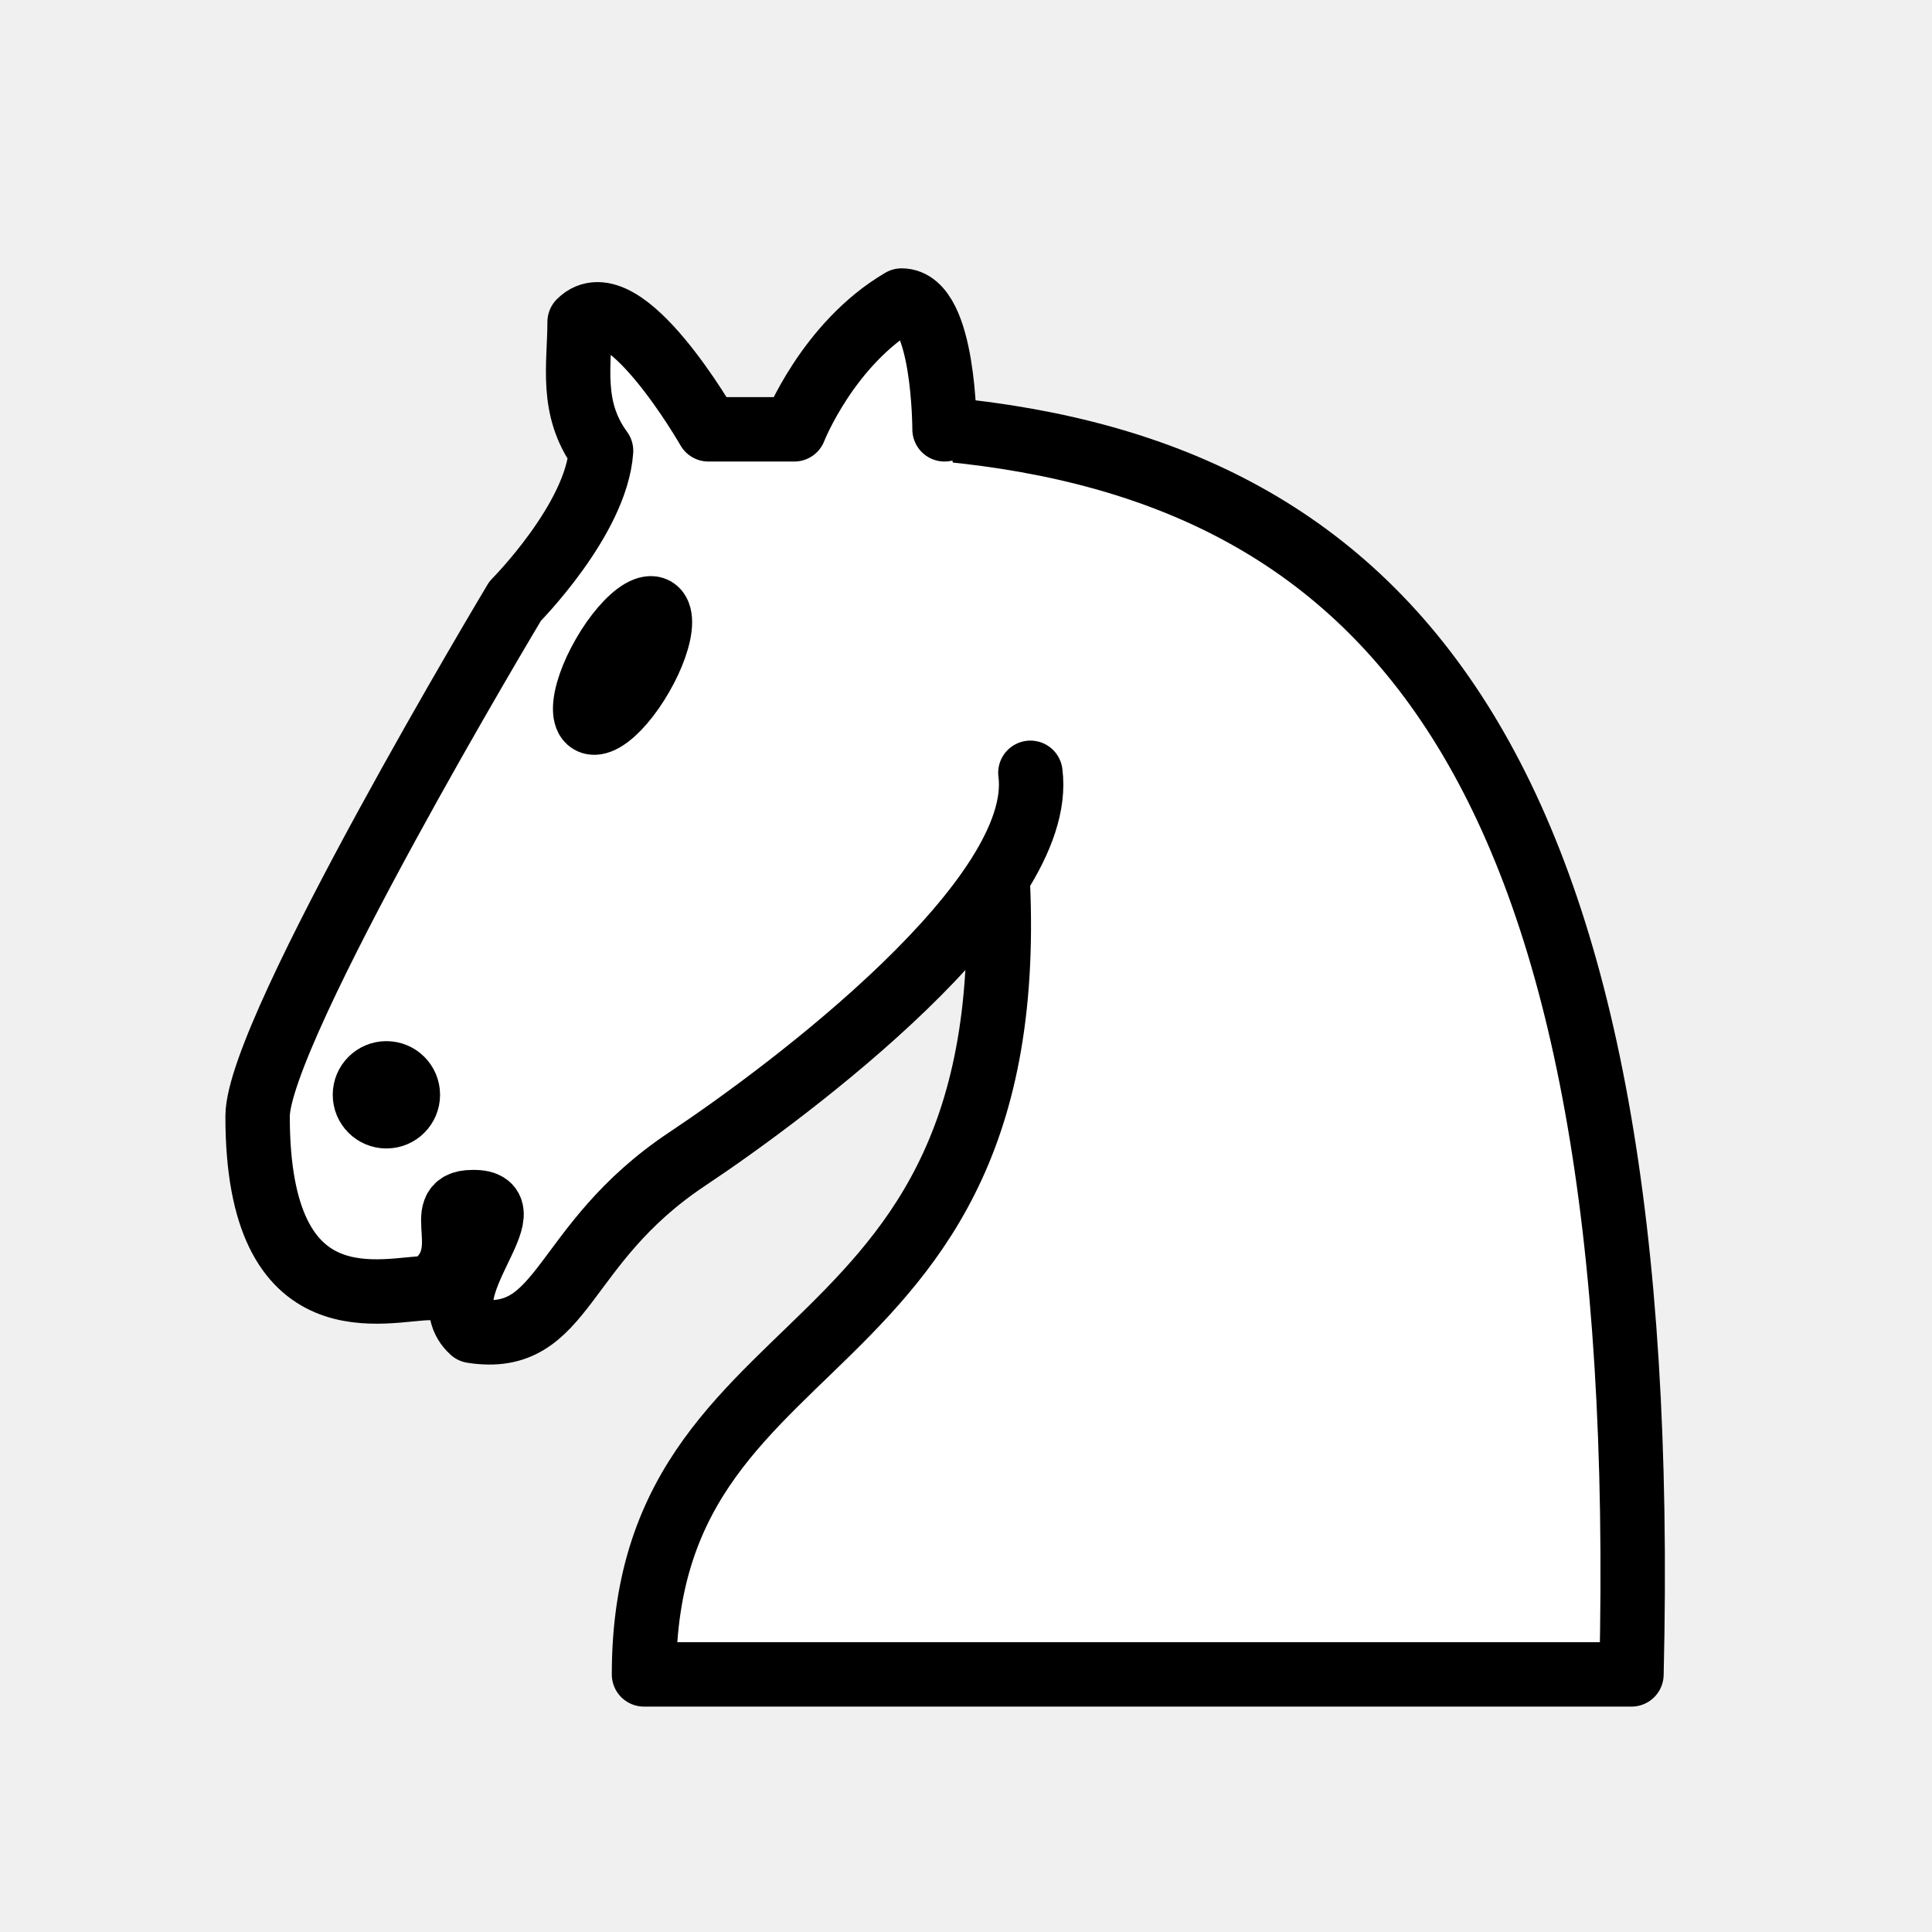
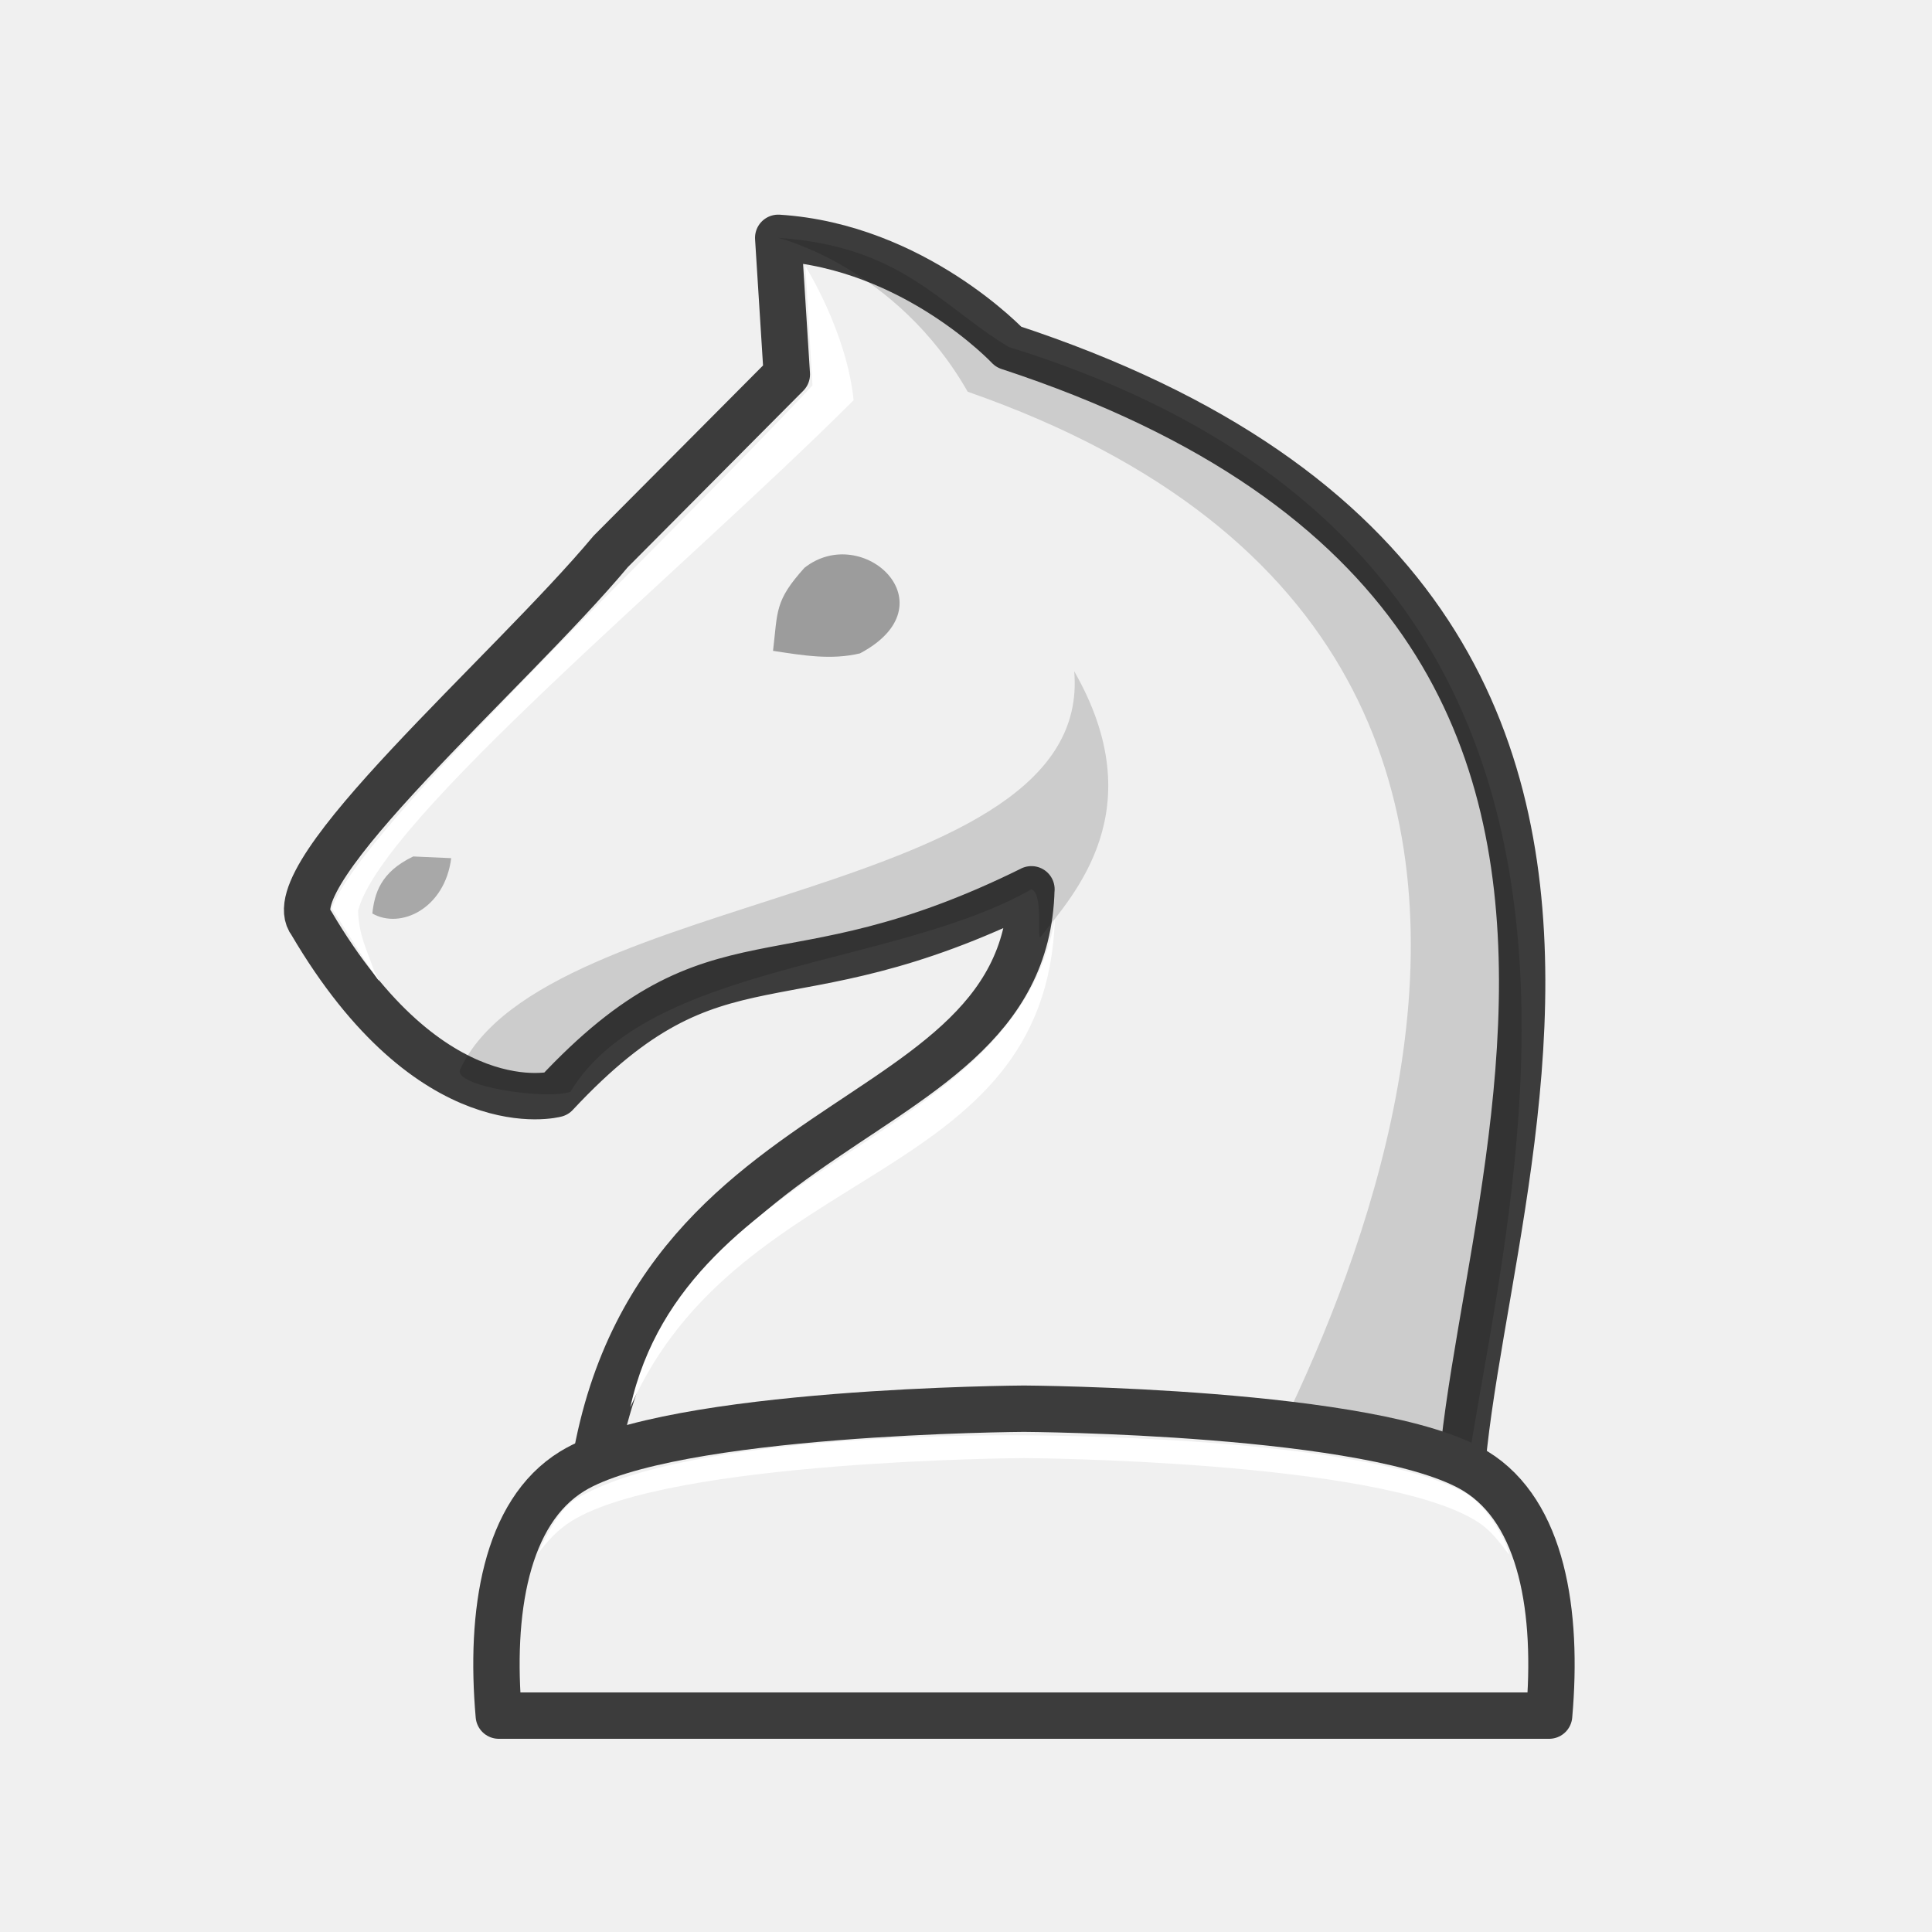
- <svg xmlns="http://www.w3.org/2000/svg" width="45" height="45">
-   <g fill="none" fill-rule="evenodd" stroke="#000" stroke-width="1.5" stroke-linecap="round" stroke-linejoin="round">
-     <path d="M22 10c10.5 1 16.5 8 16 29H15c0-9 10-6.5 8-21" fill="#fff" />
-     <path d="M24 18c.38 2.91-5.55 7.37-8 9-3 2-2.82 4.34-5 4-1.042-.94 1.41-3.04 0-3-1 0 .19 1.23-1 2-1 0-4.003 1-4-4 0-2 6-12 6-12s1.89-1.9 2-3.5c-.73-.994-.5-2-.5-3 1-1 3 2.5 3 2.5h2s.78-1.992 2.5-3c1 0 1 3 1 3" fill="#fff" />
-     <path d="M9.5 25.5a.5.5 0 1 1-1 0 .5.5 0 1 1 1 0zm5.433-9.75a.5 1.5 30 1 1-.866-.5.5 1.5 30 1 1 .866.5z" fill="#000" />
-   </g>
+ <svg xmlns="http://www.w3.org/2000/svg" style="color-scheme:light only" fill-rule="evenodd" clip-rule="evenodd" image-rendering="optimizeQuality" shape-rendering="geometricPrecision" text-rendering="geometricPrecision" viewBox="-1.5 0 50 50">
+   <path fill="#f0f0f0" stroke="#3c3c3c" stroke-linejoin="round" stroke-width="1.2" d="M25.192 23.015c-.165 6.967-11.758 5.219-11.516 18.104l22.86.118c-2.094-6.442 9.69-25.16-11.931-32.258v-0s-2.438-2.601-5.965-2.824l.223 3.535-4.558 4.582c-2.629 3.146-8.735 8.378-7.751 9.611 3.116 5.304 6.331 4.432 6.331 4.432 4.242-4.543 5.819-2.089 12.309-5.3z" />
+   <path d="M19.32 14.694c-.776.861-.69 1.116-.814 2.15.805.123 1.507.24 2.249.066 2.381-1.262.075-3.403-1.435-2.216z" opacity=".35" paint-order="fill markers stroke" />
+   <path d="M9.192 22.166c-.85.408-.998.961-1.056 1.475.729.418 1.877-.126 2.041-1.432l-.985-.044z" opacity=".3" />
+   <path fill="#fff" d="M8.191 25.15s.652 1.137-1.102-1.641c.659-1.977 8.263-9.08 12.438-13.534l-.184-3.086s1.069 1.69 1.248 3.468c-4.39 4.39-12.22 10.833-12.824 13.213.023.674.24 1.028.423 1.58z" />
+   <path d="M13.26 28.257c2.029-3.337 8.391-3.224 11.932-5.242.323.102.13 1.37.24 1.23.848-1.09 2.926-3.279.868-6.874.521 5.957-13.718 5.591-15.89 10.305-.201.435 2.182.793 2.85.582z" opacity=".15" />
+   <path fill="#fff" d="M25.8 23.781c-1.013 5.813-9.545 6.117-10.988 12.641 2.833-6.406 10.762-5.714 10.988-12.641" />
+   <path d="M18.64 6.156s3.051.738 4.904 3.982c20.499 7.154 7.641 27.937 5.788 31.073l7.203.026c-1.987-3.243 9.548-25.597-11.931-32.258-1.776-1.069-2.768-2.609-5.965-2.824z" opacity=".15" />
+   <path fill="#f0f0f0" stroke="#3c3c3c" stroke-linejoin="round" stroke-width="1.2" d="M25 36.457s-9.131.048-11.691 1.619c-1.727 1.06-2.135 3.651-1.9 6.324h27.182c.235-2.672-.172-5.264-1.9-6.324-2.56-1.571-11.691-1.619-11.691-1.619z" />
+   <path fill="#fff" d="M25 37.147s-8.712-.137-11.624 1.666c-.37.229-.699.839-.954 1.39.261-.331.502-.613.887-.849 2.56-1.571 11.691-1.619 11.691-1.619s9.132.048 11.692 1.619c.391.24.592.532.856.87.026-.076-.408-1.158-1.144-1.596-2.755-1.492-11.403-1.481-11.403-1.481z" />
</svg>
